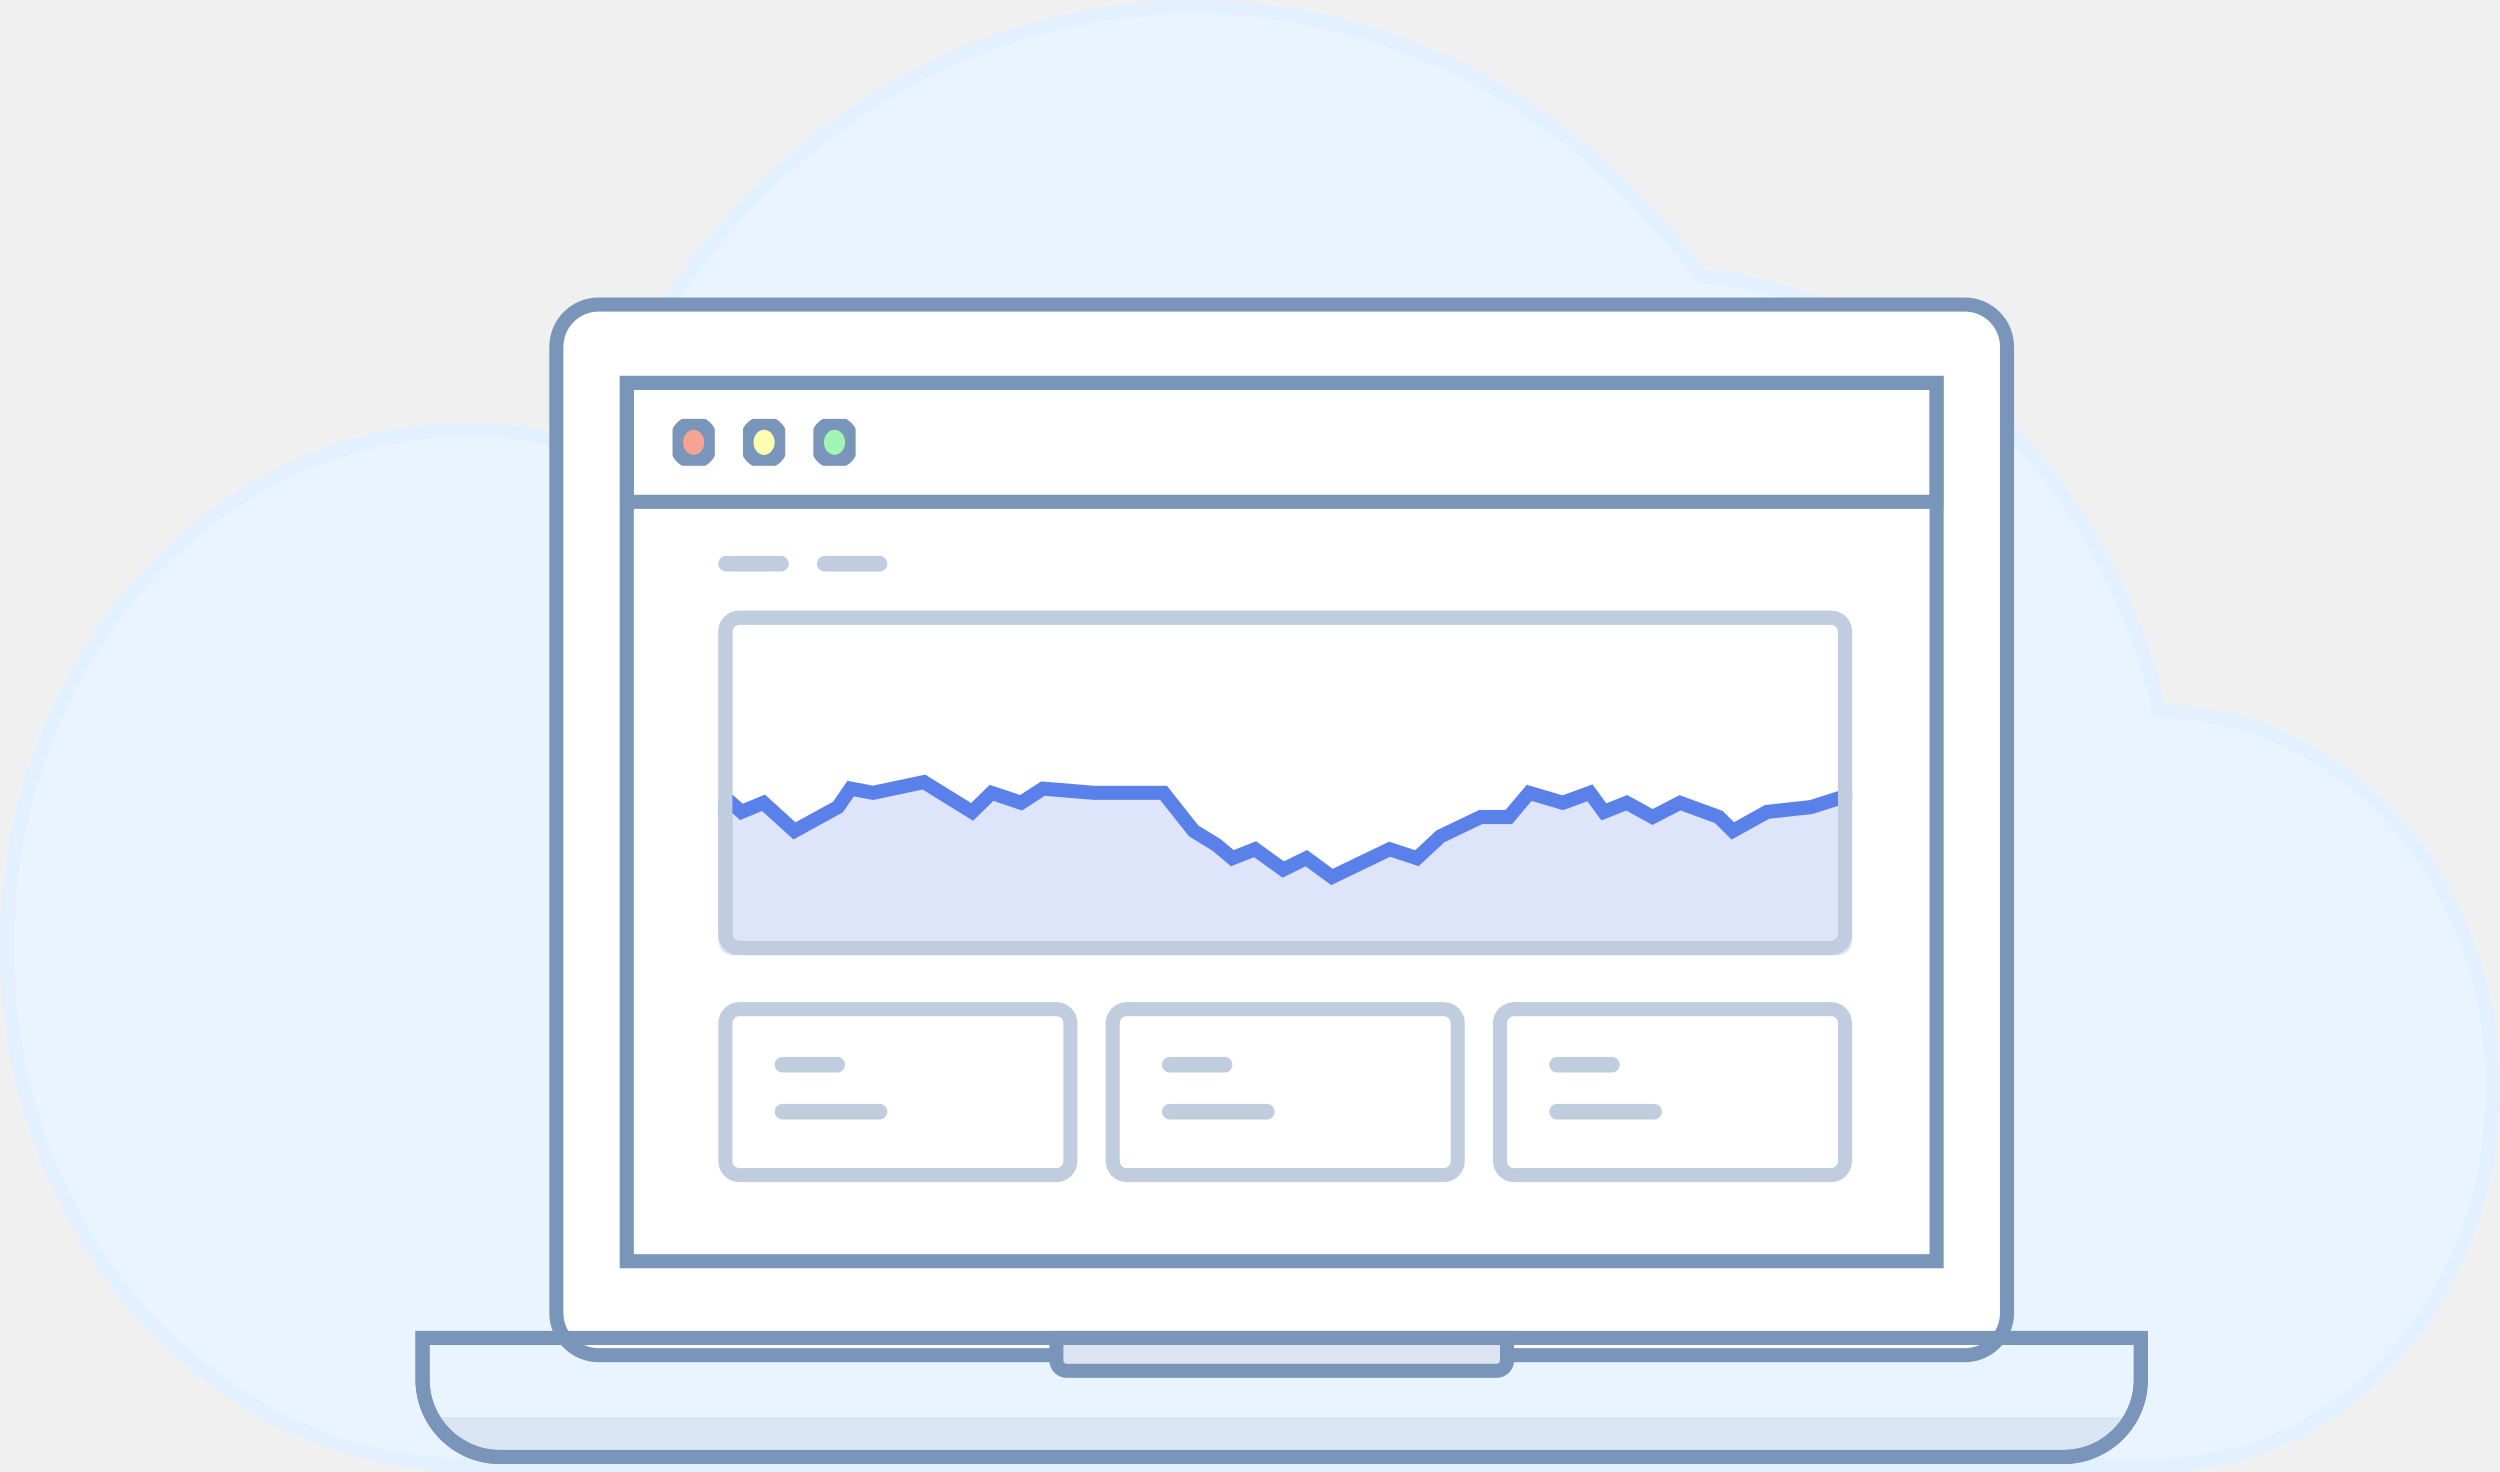
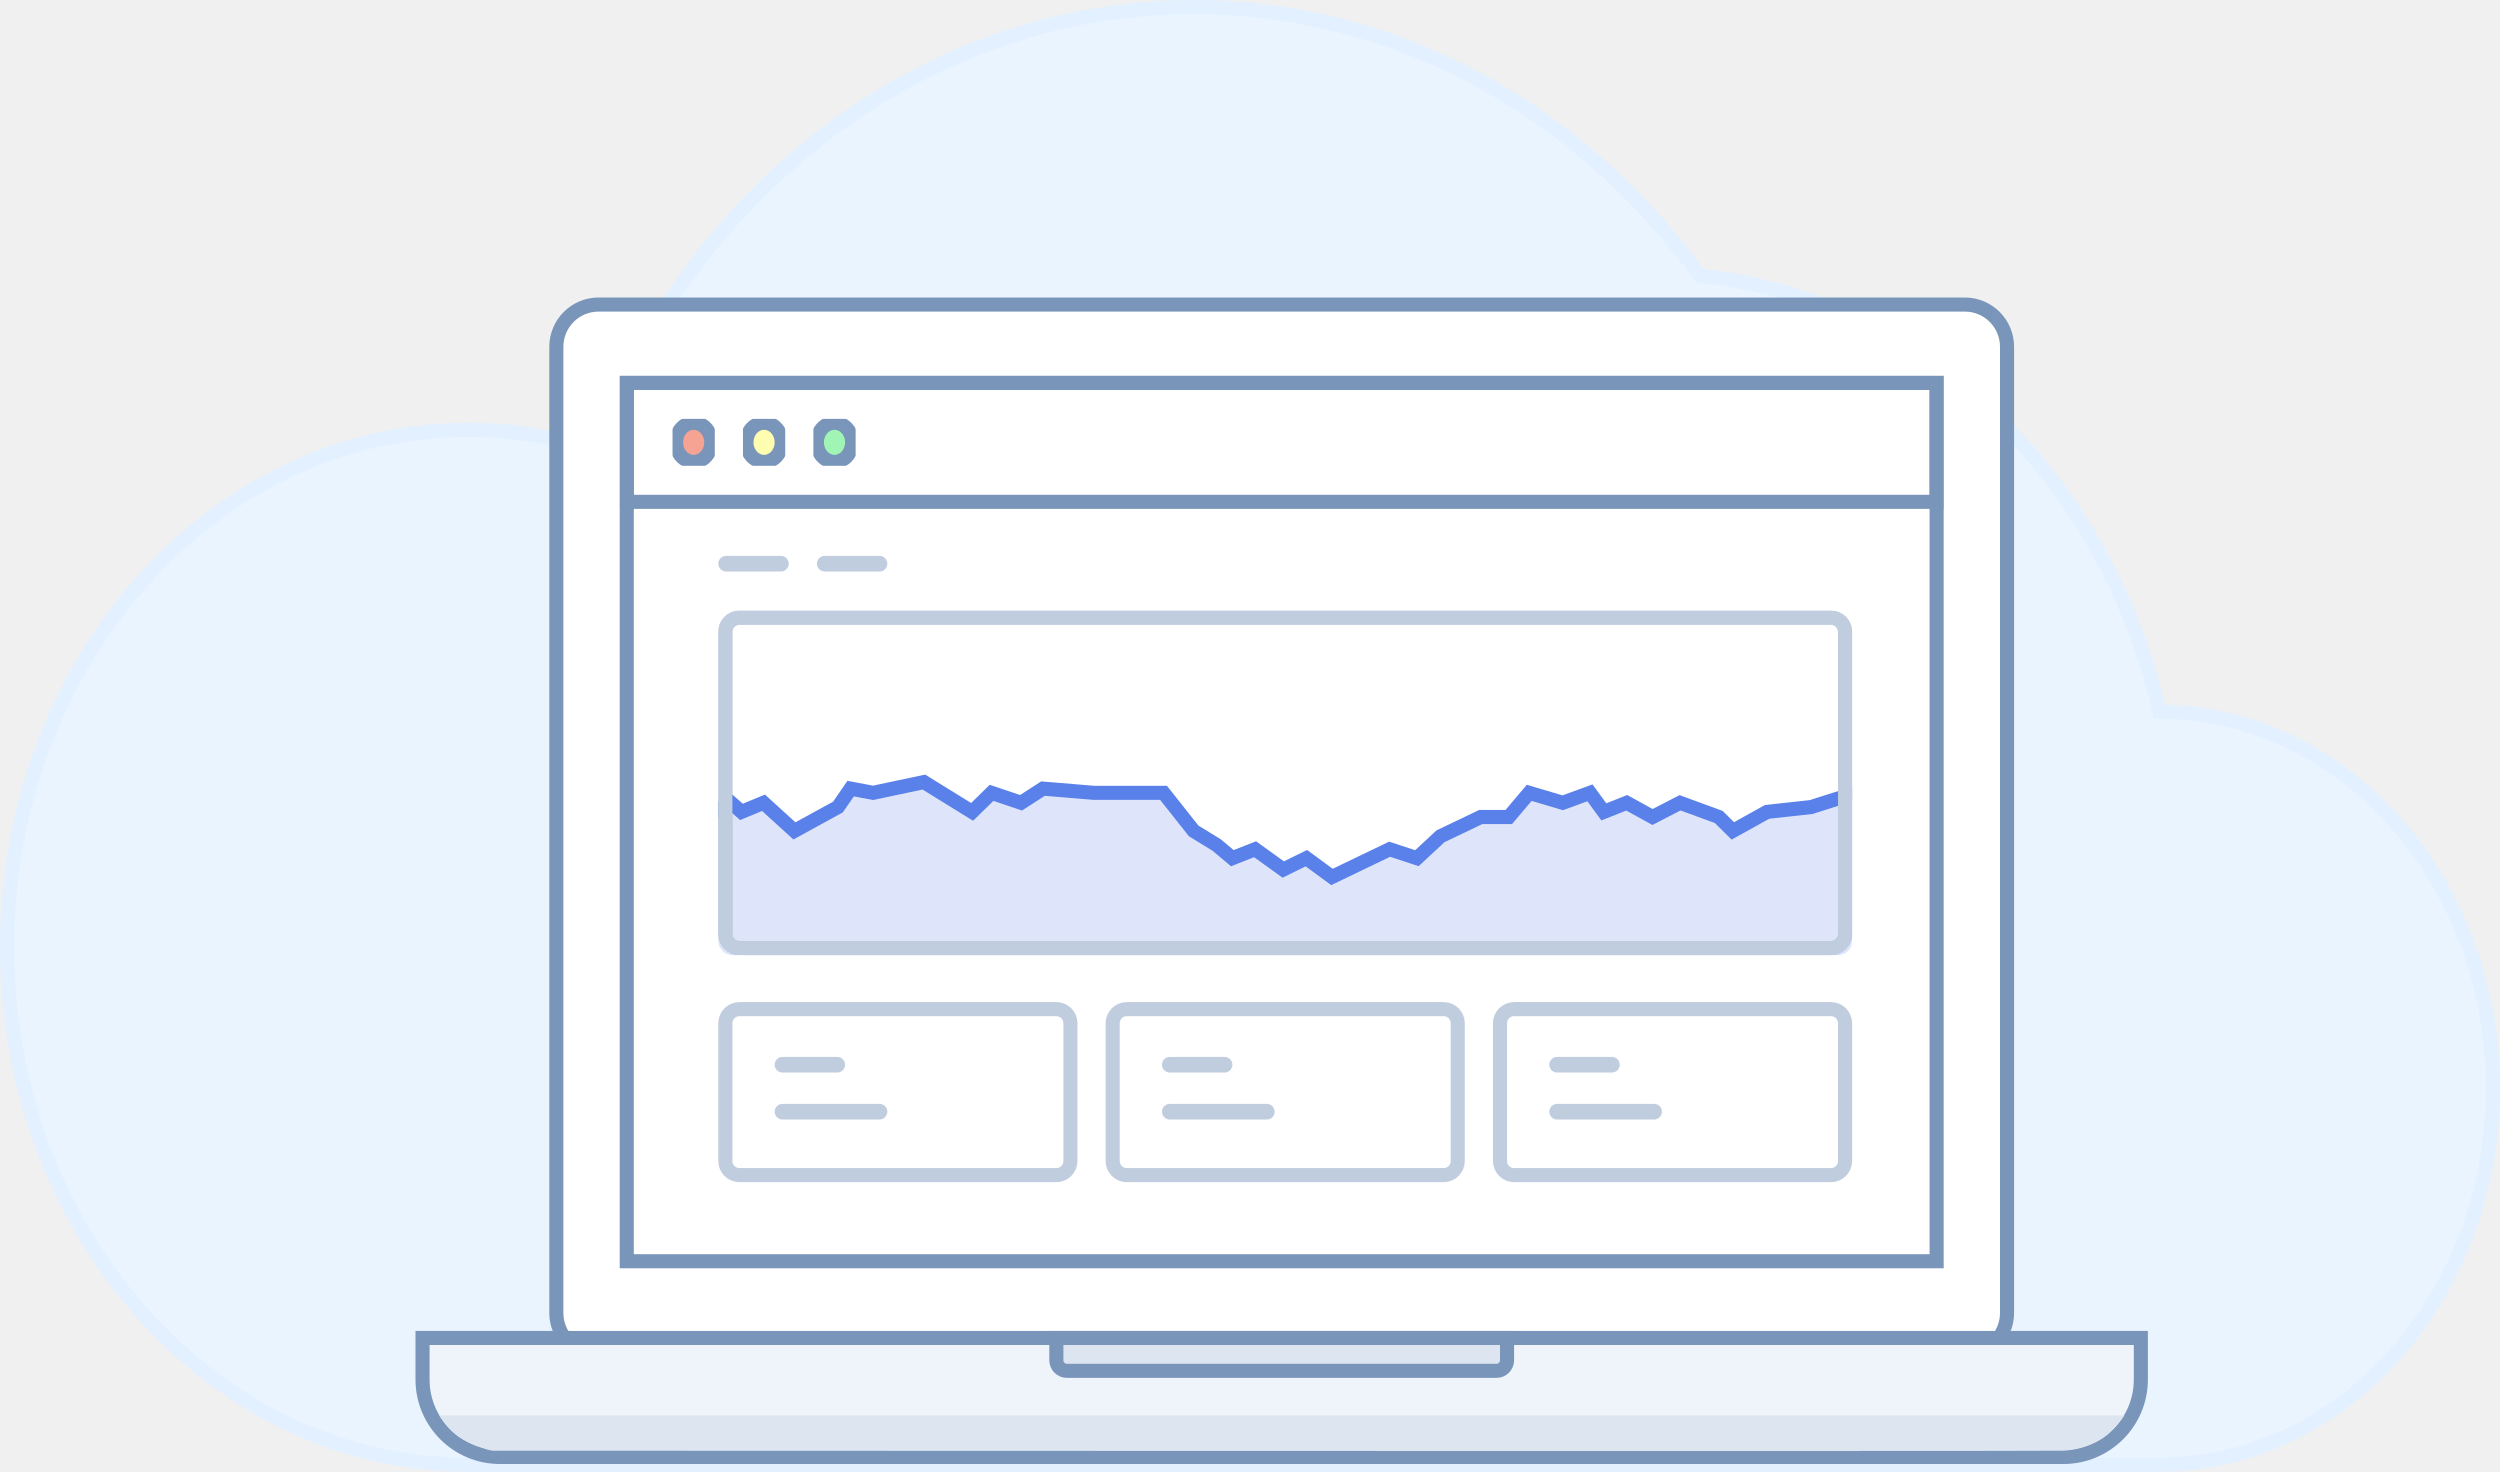
- <svg xmlns="http://www.w3.org/2000/svg" xmlns:xlink="http://www.w3.org/1999/xlink" width="355" height="209" viewBox="0 0 355 209">
+ <svg xmlns="http://www.w3.org/2000/svg" xmlns:xlink="http://www.w3.org/1999/xlink" width="355px" height="209px" viewBox="0 0 355 209" version="1.1">
  <defs>
-     <path id="a" d="M0 0h188v126.734H0z" />
-     <rect id="c" width="161" height="48.915" rx="2" />
-     <path id="e" d="M0 0h403v66.702H0z" />
-     <rect id="g" width="161" height="48.915" x="168" y="-2.223" rx="2" />
-     <path id="h" d="M0 0h188v18.899H0z" />
-     <path id="j" d="M0 0h246v6.899c0 6.627-5.373 12-12 12H12c-6.627 0-12-5.373-12-12V0z" />
-     <path id="l" d="M0 0h246v6.899c0 6.627-5.373 12-12 12H12c-6.627 0-12-5.373-12-12V0z" />
+     <polygon id="path-1" points="0 0 188 0 188 126.734 0 126.734" />
+     <rect id="path-3" x="0" y="0" width="161" height="48.915" rx="2" />
+     <polygon id="path-5" points="0 0 403 0 403 66.702 0 66.702" />
+     <polygon id="path-7" points="0 0 403 0 403 66.702 0 66.702" />
+     <polygon id="path-9" points="0 0 403 0 403 66.702 0 66.702" />
+     <polygon id="path-11" points="0 0 403 0 403 66.702 0 66.702" />
+     <polygon id="path-13" points="0 0 188 0 188 18.899 0 18.899" />
+     <polygon id="path-15" points="0 0 188 0 188 18.899 0 18.899" />
+     <polygon id="path-17" points="0 0 188 0 188 18.899 0 18.899" />
  </defs>
-   <g fill="none" fill-rule="evenodd">
-     <path fill="#E9F4FF" fill-rule="nonzero" stroke="#E2F0FF" stroke-width="2" d="M305.868 207.996h.029c.2.003.402.004.603.004 26.206 0 47.5-23.917 47.5-53.473 0-29.163-20.752-52.9-46.562-53.464l-.77-.016-.18-.75c-7.959-33.205-33.756-57.75-64.671-61.104l-.438-.048-.26-.354C223.649 15.036 197.603 1 169.5 1c-37.158 0-70.28 24.618-84.86 61.914l-.336.858-.882-.264A58.897 58.897 0 0 0 66.5 61.032C30.352 61.032 1 93.908 1 134.516c0 39.05 27.221 71.194 61.792 73.368.959.077 1.924.116 2.894.116h239.628c.185 0 .37-.001.554-.004z" />
-     <g transform="translate(59 42.245)">
-       <rect width="206" height="149.191" x="20" y="1" fill="#FFF" fill-rule="nonzero" stroke="#7995B9" stroke-width="2" rx="6" />
-       <g transform="translate(29 11.117)">
-         <mask id="b" fill="#fff">
-           <use xlink:href="#a" />
-         </mask>
-         <path stroke="#7995B9" stroke-width="2" d="M1 1h186v124.734H1z" />
-         <g mask="url(#b)">
-           <g transform="translate(14 33.351)">
-             <mask id="d" fill="#fff">
-               <use xlink:href="#c" />
-             </mask>
-             <rect width="159" height="46.915" x="1" y="1" stroke="#C0CDDE" stroke-width="2" rx="2" />
-             <g mask="url(#d)">
-               <g transform="translate(-168 2.223)">
-                 <mask id="f" fill="#fff">
-                   <use xlink:href="#e" />
+   <g id="Page-1" stroke="none" stroke-width="1" fill="none" fill-rule="evenodd">
+     <g id="komp" transform="translate(1, 1)">
+       <path d="M304.868,206.996 L304.897,206.996 C305.097,206.999 305.299,207 305.5,207 C331.706,207 353,183.083 353,153.527 C353,124.364 332.248,100.627 306.438,100.063 L305.668,100.047 L305.488,99.297 C297.529,66.092 271.732,41.547 240.817,38.193 L240.379,38.145 L240.119,37.791 C222.649,14.036 196.603,0 168.5,0 C131.342,0 98.22,24.618 83.64,61.914 L83.304,62.772 L82.422,62.508 C76.932,60.864 71.231,60.03 65.5,60.032 C29.352,60.032 0,92.908 0,133.516 C0,172.566 27.221,204.71 61.792,206.884 C62.751,206.961 63.716,207 64.686,207 L304.314,207 C304.499,207 304.684,206.999 304.868,206.996 Z" id="Shape" stroke="#E2F0FF" stroke-width="2" fill="#E9F4FF" fill-rule="nonzero" />
+       <rect id="Rectangle-path" stroke="#7995B9" stroke-width="2" fill="#FFFFFF" fill-rule="nonzero" x="78" y="42.245" width="206" height="149.191" rx="6" />
+       <g id="Group" transform="translate(87, 52.362)">
+         <polygon id="Shape" stroke="#7995B9" stroke-width="2" points="1 1 187 1 187 125.734 1 125.734" />
+         <g id="Clipped">
+           <mask id="mask-2" fill="white">
+             <use xlink:href="#path-1" />
+           </mask>
+           <g id="a" />
+           <g id="Group" mask="url(#mask-2)">
+             <g transform="translate(14, 33.351)">
+               <rect id="Rectangle-path" stroke="#C0CDDE" stroke-width="2" x="1" y="1" width="159" height="46.915" rx="2" />
+               <g id="Clipped">
+                 <mask id="mask-4" fill="white">
+                   <use xlink:href="#path-3" />
                </mask>
-                 <g mask="url(#f)">
-                   <g fill-rule="nonzero" transform="translate(165 85.601)">
-                     <rect width="49" height="23.569" x="1" y="1" fill="#FFF" stroke="#C0CDDE" stroke-width="2" rx="2" />
-                     <rect width="10" height="2.223" x="8" y="7.782" fill="#829CBE" opacity=".5" rx="1.112" />
-                     <rect width="16" height="2.223" x="8" y="14.452" fill="#829CBE" opacity=".5" rx="1.112" />
+                 <g id="c" />
+                 <g id="Group" mask="url(#mask-4)">
+                   <g transform="translate(-168, 0.223)">
+                     <g id="Clipped" stroke="none" stroke-width="1" fill-rule="evenodd" transform="translate(0, 2)">
+                       <mask id="mask-6" fill="white">
+                         <use xlink:href="#path-5" />
+                       </mask>
+                       <g id="e" />
+                       <g id="Group" mask="url(#mask-6)" fill-rule="nonzero">
+                         <g transform="translate(166, 86.601)" id="Rectangle-path">
+                           <rect stroke="#C0CDDE" stroke-width="2" fill="#FFFFFF" x="0" y="0" width="49" height="23.569" rx="2" />
+                           <rect stroke="none" fill="#829CBE" opacity="0.5" x="7" y="6.782" width="10" height="2.223" rx="1.111" />
+                           <rect stroke="none" fill="#829CBE" opacity="0.5" x="7" y="13.452" width="16" height="2.223" rx="1.111" />
+                         </g>
+                       </g>
+                     </g>
+                     <g id="Clipped" stroke="none" stroke-width="1" fill-rule="evenodd" transform="translate(0, 2)">
+                       <mask id="mask-8" fill="white">
+                         <use xlink:href="#path-7" />
+                       </mask>
+                       <g id="e" />
+                       <g id="Group" mask="url(#mask-8)" fill-rule="nonzero">
+                         <g transform="translate(282, 86.601)" id="Rectangle-path">
+                           <rect stroke="#C0CDDE" stroke-width="2" fill="#FFFFFF" x="0" y="0" width="49" height="23.569" rx="2" />
+                           <rect stroke="none" fill="#829CBE" opacity="0.5" x="7" y="6.782" width="10" height="2.223" rx="1.111" />
+                           <rect stroke="none" fill="#829CBE" opacity="0.5" x="7" y="13.452" width="16" height="2.223" rx="1.111" />
+                         </g>
+                       </g>
+                     </g>
+                     <g id="Clipped" stroke="none" stroke-width="1" fill-rule="evenodd" transform="translate(0, 2)">
+                       <mask id="mask-10" fill="white">
+                         <use xlink:href="#path-9" />
+                       </mask>
+                       <g id="e" />
+                       <g id="Group" mask="url(#mask-10)" fill-rule="nonzero">
+                         <g transform="translate(224, 86.601)" id="Rectangle-path">
+                           <rect stroke="#C0CDDE" stroke-width="2" fill="#FFFFFF" x="0" y="0" width="49" height="23.569" rx="2" />
+                           <rect stroke="none" fill="#829CBE" opacity="0.5" x="7" y="6.782" width="10" height="2.223" rx="1.111" />
+                           <rect stroke="none" fill="#829CBE" opacity="0.5" x="7" y="13.452" width="16" height="2.223" rx="1.111" />
+                         </g>
+                       </g>
+                     </g>
+                     <g id="Clipped" stroke="none" stroke-width="1" fill-rule="evenodd" transform="translate(0, 2)">
+                       <mask id="mask-12" fill="white">
+                         <use xlink:href="#path-11" />
+                       </mask>
+                       <g id="e" />
+                       <polygon id="Shape" stroke="#5A81EA" stroke-width="2" fill-opacity="0.2" fill="#5A81EA" fill-rule="nonzero" mask="url(#mask-12)" points="162.528 23.646 167.338 26.352 169.812 25.059 171.29 26.352 174.419 25.059 178.806 29.052 184.99 25.663 186.792 23.046 189.977 23.646 197.187 22.117 204.041 26.352 206.804 23.646 210.991 25.059 214.104 23.046 221.335 23.646 231.221 23.646 235.497 29.052 238.777 31.066 240.991 32.925 244.218 31.655 248.22 34.535 251.506 32.925 255.141 35.589 263.323 31.655 267.203 32.925 270.55 29.815 276.277 27.077 280.251 27.077 283.148 23.647 287.911 25.059 291.771 23.646 293.746 26.352 296.993 25.059 300.66 27.077 304.567 25.059 310.067 27.077 312.057 29.052 316.929 26.352 323.191 25.663 331.403 23.046 333.947 23.646 333.947 49.484 162.527 49.484" />
+                     </g>
+                     <rect id="Rectangle-path" stroke="#C0CDDE" stroke-width="2" x="169" y="0.777" width="159" height="46.915" rx="2" />
                  </g>
                </g>
-                 <g mask="url(#f)">
-                   <g fill-rule="nonzero" transform="translate(281 85.601)">
-                     <rect width="49" height="23.569" x="1" y="1" fill="#FFF" stroke="#C0CDDE" stroke-width="2" rx="2" />
-                     <rect width="10" height="2.223" x="8" y="7.782" fill="#829CBE" opacity=".5" rx="1.112" />
-                     <rect width="16" height="2.223" x="8" y="14.452" fill="#829CBE" opacity=".5" rx="1.112" />
-                   </g>
-                 </g>
-                 <g mask="url(#f)">
-                   <g fill-rule="nonzero" transform="translate(223 85.601)">
-                     <rect width="49" height="23.569" x="1" y="1" fill="#FFF" stroke="#C0CDDE" stroke-width="2" rx="2" />
-                     <rect width="10" height="2.223" x="8" y="7.782" fill="#829CBE" opacity=".5" rx="1.112" />
-                     <rect width="16" height="2.223" x="8" y="14.452" fill="#829CBE" opacity=".5" rx="1.112" />
-                   </g>
-                 </g>
-                 <path fill="#5A81EA" fill-opacity=".2" stroke="#5A81EA" stroke-width="2" d="M162.528 23.646l4.81 2.706 2.474-1.293 1.478 1.293 3.129-1.293 4.387 3.993 6.184-3.389 1.802-2.617 3.185.6 7.21-1.529 6.854 4.235 2.763-2.706 4.187 1.413 3.113-2.013 7.231.6h9.886l4.276 5.406 3.28 2.014 2.214 1.859 3.227-1.27 4.002 2.88 3.286-1.61 3.635 2.664 8.182-3.934 3.88 1.27 3.347-3.11 5.727-2.738h3.974l2.897-3.43 4.763 1.412 3.86-1.413 1.975 2.706 3.247-1.293 3.667 2.018 3.907-2.018 5.5 2.018 1.99 1.975 4.872-2.7 6.262-.689 8.212-2.617 2.544.6v25.838h-171.42z" mask="url(#f)" />
-                 <rect width="159" height="46.915" x="169" y="-1.223" stroke="#C0CDDE" stroke-width="2" rx="2" />
              </g>
            </g>
-           </g>
-           <mask id="i" fill="#fff">
-             <use xlink:href="#h" />
-           </mask>
-           <path stroke="#7995B9" stroke-width="2" d="M1 1h186v16.899H1z" />
-           <ellipse cx="10.5" cy="9.449" fill="#EF4829" fill-opacity=".5" fill-rule="nonzero" stroke="#7995B9" stroke-width="2" mask="url(#i)" rx="2.5" ry="2.779" />
-           <ellipse cx="20.5" cy="9.449" fill="#FFFD60" fill-opacity=".5" fill-rule="nonzero" stroke="#7995B9" stroke-width="2" mask="url(#i)" rx="2.5" ry="2.779" />
-           <ellipse cx="30.5" cy="9.449" fill="#43ED6C" fill-opacity=".5" fill-rule="nonzero" stroke="#7995B9" stroke-width="2" mask="url(#i)" rx="2.5" ry="2.779" />
-           <rect width="10" height="2.223" x="14" y="25.569" fill="#829CBE" fill-rule="nonzero" opacity=".5" rx="1.112" />
-           <rect width="10" height="2.223" x="28" y="25.569" fill="#829CBE" fill-rule="nonzero" opacity=".5" rx="1.112" />
-           <g fill-rule="nonzero">
-             <g transform="translate(14 88.936)">
-               <rect width="49" height="23.569" x="1" y="1" fill="#FFF" stroke="#C0CDDE" stroke-width="2" rx="2" />
-               <rect width="10" height="2.223" x="8" y="7.782" fill="#829CBE" opacity=".5" rx="1.112" />
-               <rect width="16" height="2.223" x="8" y="14.452" fill="#829CBE" opacity=".5" rx="1.112" />
-               <rect width="49" height="23.569" x="1" y="1" fill="#FFF" stroke="#C0CDDE" stroke-width="2" rx="2" transform="translate(110)" />
-               <rect width="10" height="2.223" x="118" y="7.782" fill="#829CBE" opacity=".5" rx="1.112" />
-               <rect width="16" height="2.223" x="118" y="14.452" fill="#829CBE" opacity=".5" rx="1.112" />
-               <rect width="49" height="23.569" x="1" y="1" fill="#FFF" stroke="#C0CDDE" stroke-width="2" rx="2" transform="translate(55)" />
-               <rect width="10" height="2.223" x="63" y="7.782" fill="#829CBE" opacity=".5" rx="1.112" />
-               <rect width="16" height="2.223" x="63" y="14.452" fill="#829CBE" opacity=".5" rx="1.112" />
+             <polygon id="Shape" stroke="#7995B9" stroke-width="2" points="1 1 187 1 187 17.899 1 17.899" />
+             <g id="Clipped">
+               <mask id="mask-14" fill="white">
+                 <use xlink:href="#path-13" />
+               </mask>
+               <g id="h" />
+               <ellipse id="Oval" stroke="#7995B9" stroke-width="2" fill-opacity="0.5" fill="#EF4829" fill-rule="nonzero" mask="url(#mask-14)" cx="10.5" cy="9.449" rx="2.5" ry="2.779" />
+             </g>
+             <g id="Clipped">
+               <mask id="mask-16" fill="white">
+                 <use xlink:href="#path-15" />
+               </mask>
+               <g id="h" />
+               <ellipse id="Oval" stroke="#7995B9" stroke-width="2" fill-opacity="0.5" fill="#FFFD60" fill-rule="nonzero" mask="url(#mask-16)" cx="20.5" cy="9.449" rx="2.5" ry="2.779" />
+             </g>
+             <g id="Clipped">
+               <mask id="mask-18" fill="white">
+                 <use xlink:href="#path-17" />
+               </mask>
+               <g id="h" />
+               <ellipse id="Oval" stroke="#7995B9" stroke-width="2" fill-opacity="0.5" fill="#43ED6C" fill-rule="nonzero" mask="url(#mask-18)" cx="30.5" cy="9.449" rx="2.5" ry="2.779" />
+             </g>
+             <rect id="Rectangle-path" fill="#829CBE" fill-rule="nonzero" opacity="0.5" x="14" y="25.569" width="10" height="2.223" rx="1.111" />
+             <rect id="Rectangle-path" fill="#829CBE" fill-rule="nonzero" opacity="0.5" x="28" y="25.569" width="10" height="2.223" rx="1.111" />
+             <g transform="translate(15, 89.936)" fill-rule="nonzero" id="Rectangle-path">
+               <rect stroke="#C0CDDE" stroke-width="2" fill="#FFFFFF" x="0" y="0" width="49" height="23.569" rx="2" />
+               <rect fill="#829CBE" opacity="0.5" x="7" y="6.782" width="10" height="2.223" rx="1.111" />
+               <rect fill="#829CBE" opacity="0.5" x="7" y="13.452" width="16" height="2.223" rx="1.111" />
+               <rect stroke="#C0CDDE" stroke-width="2" fill="#FFFFFF" x="110" y="0" width="49" height="23.569" rx="2" />
+               <rect fill="#829CBE" opacity="0.5" x="117" y="6.782" width="10" height="2.223" rx="1.111" />
+               <rect fill="#829CBE" opacity="0.5" x="117" y="13.452" width="16" height="2.223" rx="1.111" />
+               <rect stroke="#C0CDDE" stroke-width="2" fill="#FFFFFF" x="55" y="0" width="49" height="23.569" rx="2" />
+               <rect fill="#829CBE" opacity="0.5" x="62" y="6.782" width="10" height="2.223" rx="1.111" />
+               <rect fill="#829CBE" opacity="0.5" x="62" y="13.452" width="16" height="2.223" rx="1.111" />
            </g>
          </g>
        </g>
      </g>
-       <g transform="translate(0 146.745)">
-         <mask id="k" fill="#fff">
-           <use xlink:href="#j" />
-         </mask>
-         <path stroke="#7995B9" stroke-width="2" d="M1 1v5.899c0 6.075 4.925 11 11 11h222c6.075 0 11-4.925 11-11V1H1z" />
-         <path fill="#B4C4DA" fill-opacity=".3" fill-rule="nonzero" d="M-26 12.229h299v15.564H-26z" mask="url(#k)" />
-         <path stroke="#7995B9" stroke-width="2" d="M1 1v5.899c0 6.075 4.925 11 11 11h222c6.075 0 11-4.925 11-11V1H1z" />
+       <g id="Group-2" transform="translate(59, 188)">
+         <path d="M0,0.99 L0,6.889 C0,12.964 4.925,17.889 11,17.889 L233,17.889 C239.075,17.889 244,12.964 244,6.889 L244,0.99 L0,0.99 Z" id="Shape" stroke="#7995B9" stroke-width="2" fill="#EFF4FB" />
+         <path d="M2.376,12 C161.831,12 241.588,12 241.646,12 C241.692,12 240.212,14.094 238.718,15.127 C237.223,16.159 234.814,16.955 233,17 C228.972,17.099 14.366,17 10,17 C9.351,17 6.564,16.011 5.096,14.993 C4.118,14.315 3.211,13.317 2.376,12 Z" id="Rectangle" fill="#DCE5F0" fill-rule="nonzero" />
      </g>
-       <path fill="#DCE5F0" fill-rule="nonzero" stroke="#7995B9" stroke-width="2" d="M91 147.745v3.17a1.5 1.5 0 0 0 1.5 1.5h61a1.5 1.5 0 0 0 1.5-1.5v-3.17H91z" />
+       <path d="M149,188.99 L149,192.16 C149,192.988 149.672,193.66 150.5,193.66 L211.5,193.66 C212.328,193.66 213,192.988 213,192.16 L213,188.99 L149,188.99 Z" id="Shape" stroke="#7995B9" stroke-width="2" fill="#DCE5F0" fill-rule="nonzero" />
    </g>
  </g>
</svg>
